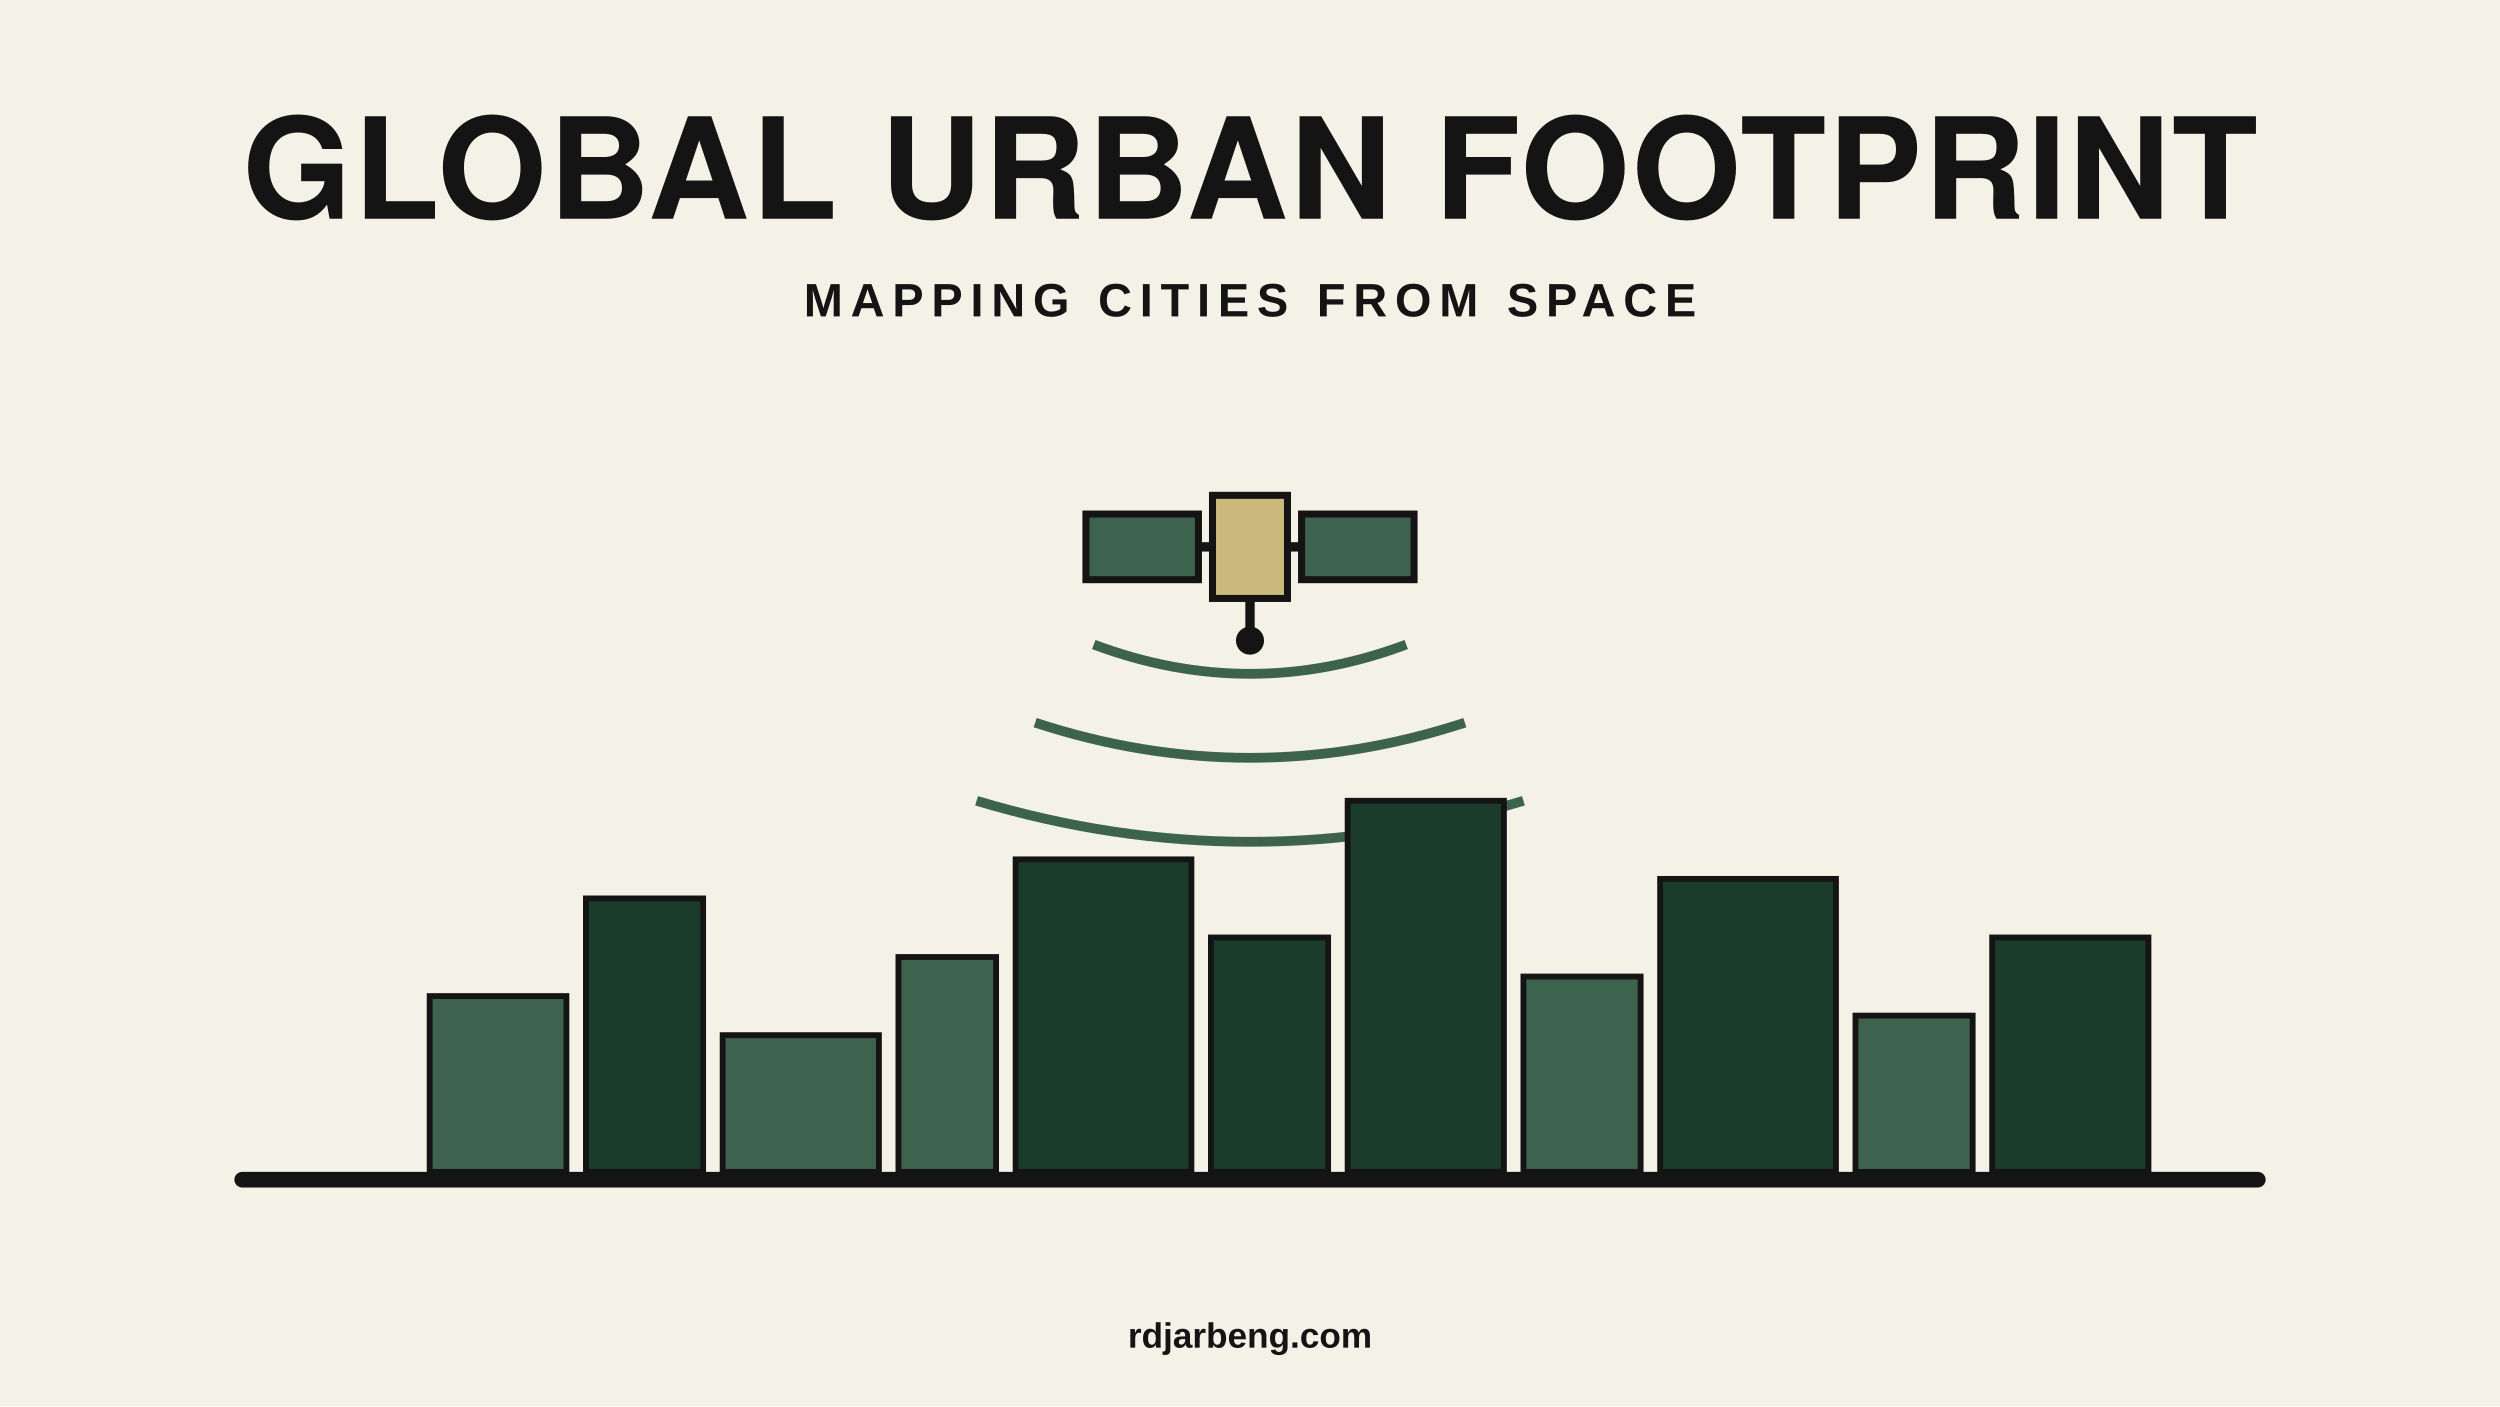
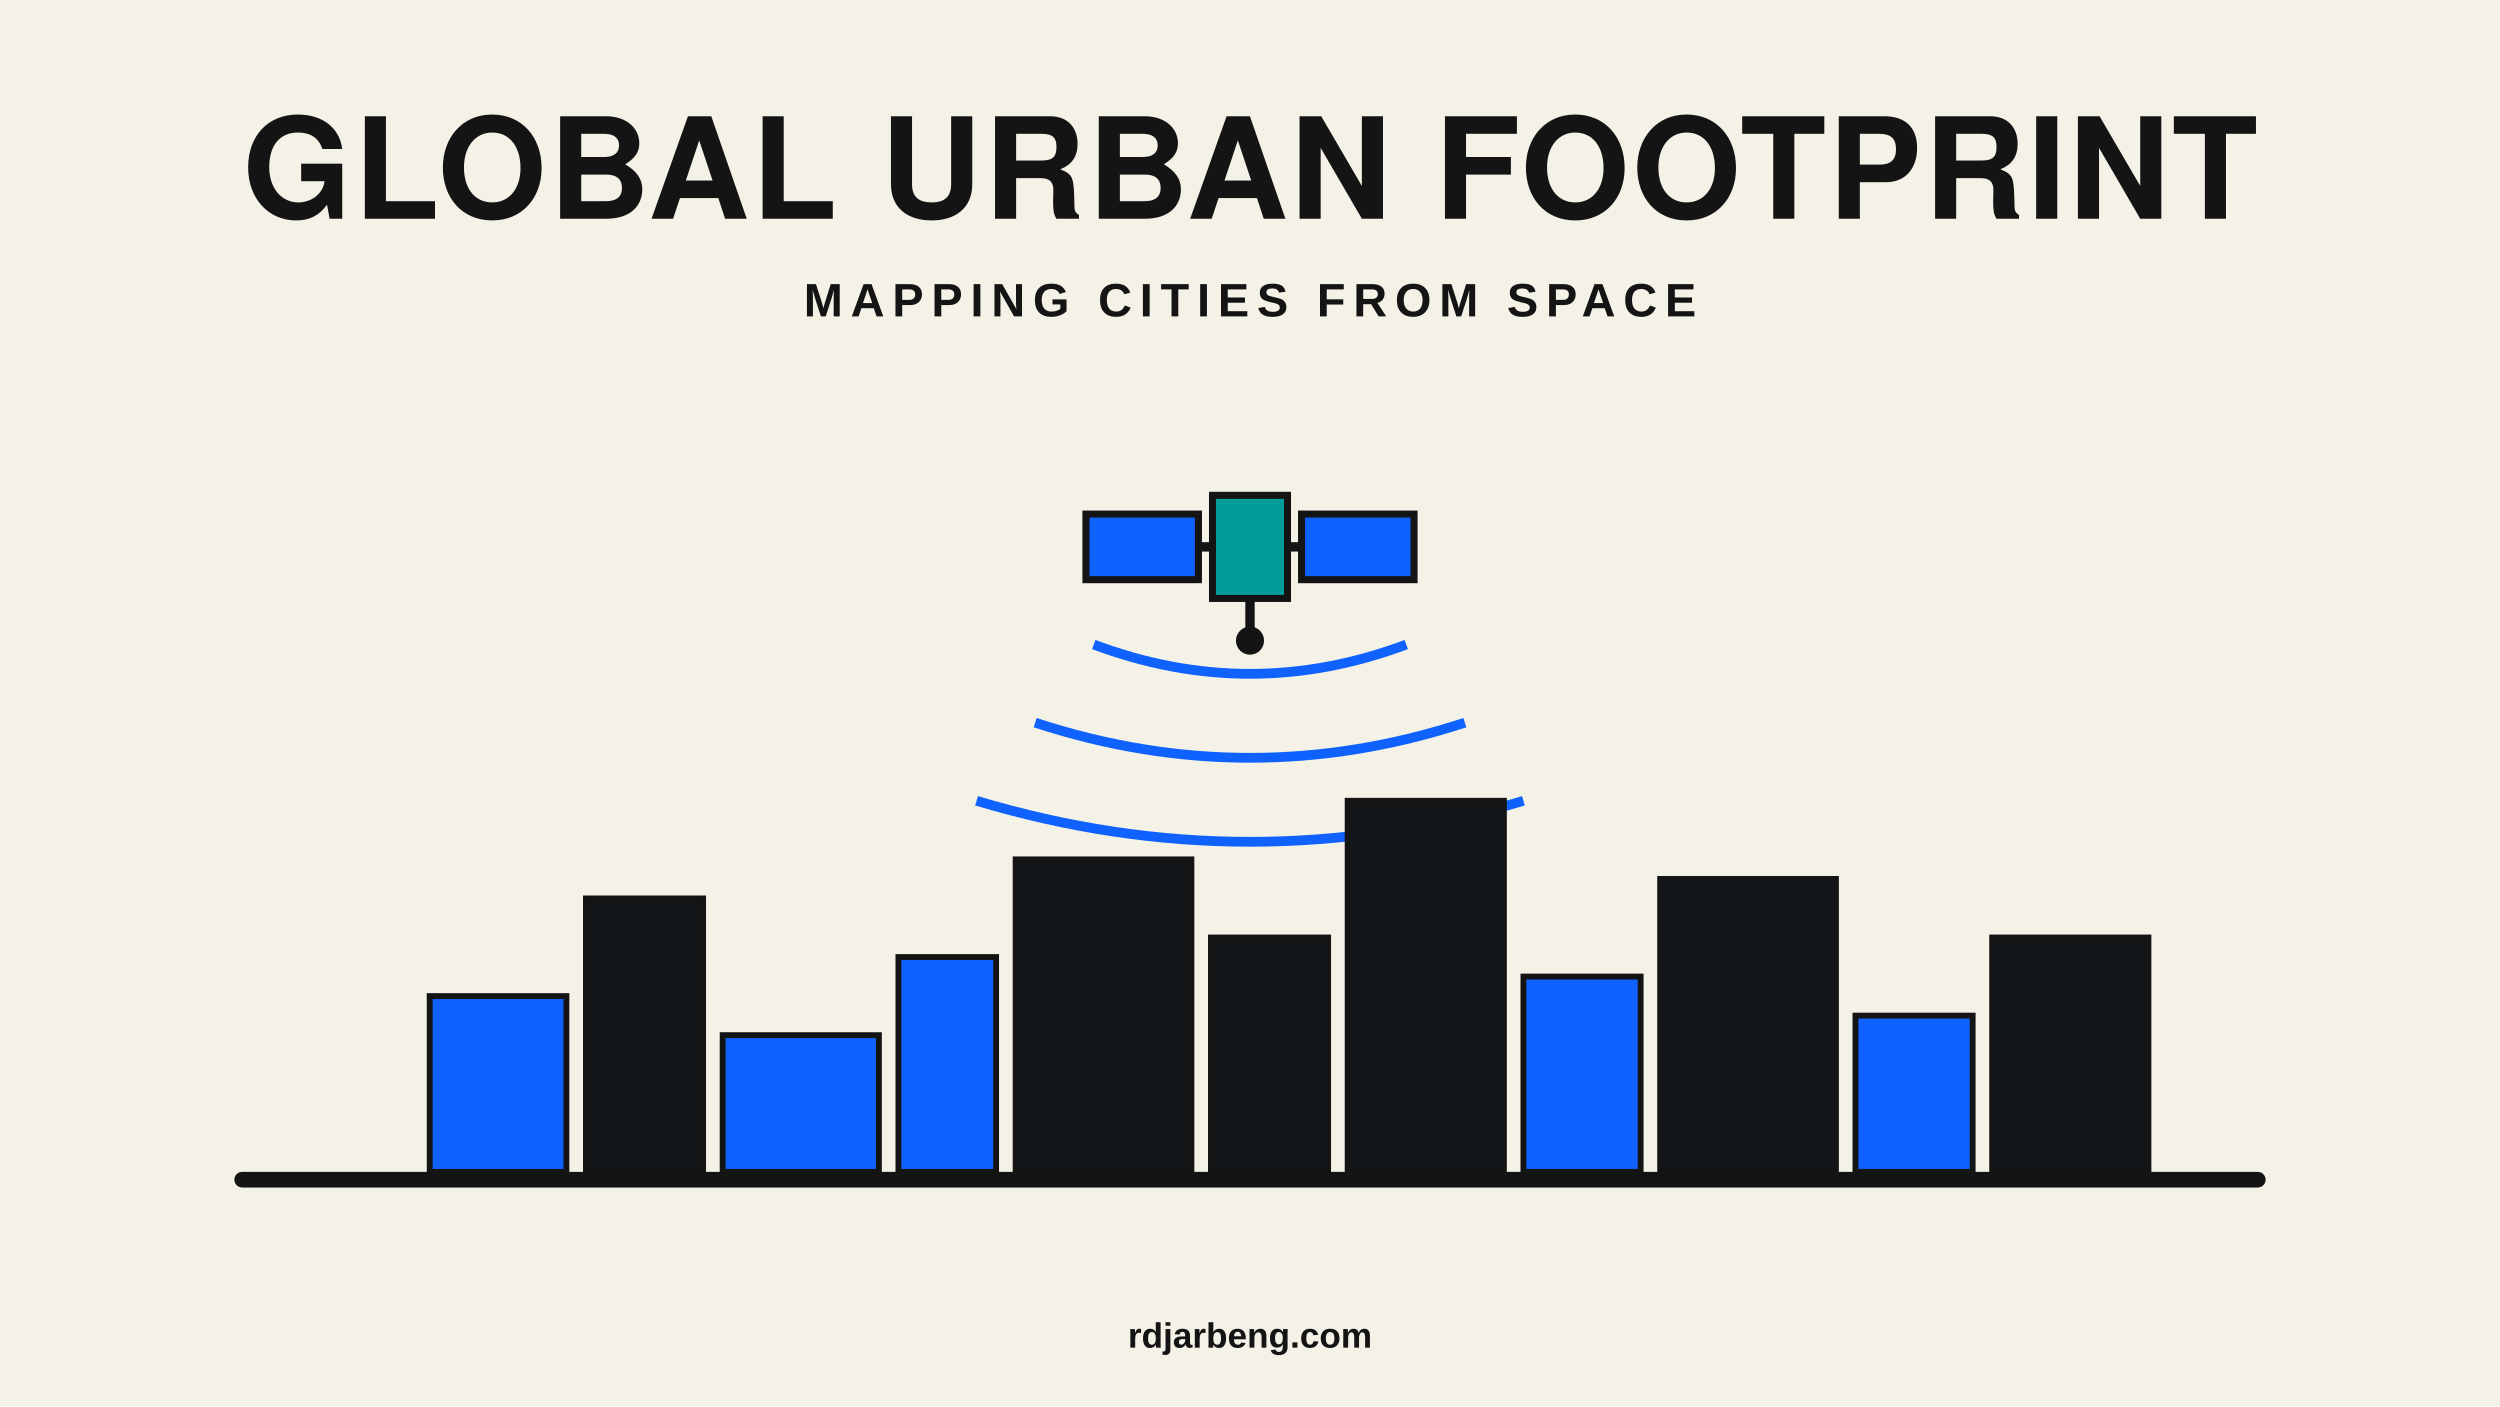
<svg xmlns="http://www.w3.org/2000/svg" viewBox="0 0 1280 720" width="1280" height="720">
  <rect width="1280" height="720" fill="#f4f1e6" />
  <g fill="#141414" font-family="'Arial Black', 'Helvetica Neue', Impact, sans-serif" text-anchor="middle">
    <text x="640" y="112" font-size="72" font-weight="900" letter-spacing="1">GLOBAL URBAN FOOTPRINT</text>
    <text x="640" y="162" font-size="24" font-weight="700" letter-spacing="4" font-family="Arial, Helvetica, sans-serif">MAPPING CITIES FROM SPACE</text>
  </g>
  <g transform="translate(640 280) scale(1.2)">
-     <rect x="-70" y="-14" width="48" height="28" fill="#3d634e" stroke="#141414" stroke-width="3" />
-     <rect x="22" y="-14" width="48" height="28" fill="#3d634e" stroke="#141414" stroke-width="3" />
+     <rect x="-70" y="-14" width="48" height="28" fill="#0f62fe" stroke="#141414" stroke-width="3" />
+     <rect x="22" y="-14" width="48" height="28" fill="#0f62fe" stroke="#141414" stroke-width="3" />
    <line x1="-22" y1="0" x2="-14" y2="0" stroke="#141414" stroke-width="4" />
    <line x1="14" y1="0" x2="22" y2="0" stroke="#141414" stroke-width="4" />
-     <rect x="-16" y="-22" width="32" height="44" fill="#cbb87b" stroke="#141414" stroke-width="3" />
+     <rect x="-16" y="-22" width="32" height="44" fill="#009d9a" stroke="#141414" stroke-width="3" />
    <line x1="0" y1="22" x2="0" y2="36" stroke="#141414" stroke-width="4" />
    <circle cx="0" cy="40" r="6" fill="#141414" />
  </g>
-   <path d="M560 330 Q640 360 720 330" fill="none" stroke="#3d634e" stroke-width="5" />
-   <path d="M530 370 Q640 406 750 370" fill="none" stroke="#3d634e" stroke-width="5" />
-   <path d="M500 410 Q640 452 780 410" fill="none" stroke="#3d634e" stroke-width="5" />
-   <rect x="220" y="510" width="70" height="90" fill="#3d634e" stroke="#141414" stroke-width="3" />
-   <rect x="300" y="460" width="60" height="140" fill="#1b3b2b" stroke="#141414" stroke-width="3" />
-   <rect x="370" y="530" width="80" height="70" fill="#3d634e" stroke="#141414" stroke-width="3" />
-   <rect x="460" y="490" width="50" height="110" fill="#3d634e" stroke="#141414" stroke-width="3" />
-   <rect x="520" y="440" width="90" height="160" fill="#1b3b2b" stroke="#141414" stroke-width="3" />
-   <rect x="620" y="480" width="60" height="120" fill="#1b3b2b" stroke="#141414" stroke-width="3" />
-   <rect x="690" y="410" width="80" height="190" fill="#1b3b2b" stroke="#141414" stroke-width="3" />
-   <rect x="780" y="500" width="60" height="100" fill="#3d634e" stroke="#141414" stroke-width="3" />
-   <rect x="850" y="450" width="90" height="150" fill="#1b3b2b" stroke="#141414" stroke-width="3" />
-   <rect x="950" y="520" width="60" height="80" fill="#3d634e" stroke="#141414" stroke-width="3" />
-   <rect x="1020" y="480" width="80" height="120" fill="#1b3b2b" stroke="#141414" stroke-width="3" />
+   <path d="M560 330 Q640 360 720 330" fill="none" stroke="#0f62fe" stroke-width="5" />
+   <path d="M530 370 Q640 406 750 370" fill="none" stroke="#0f62fe" stroke-width="5" />
+   <path d="M500 410 Q640 452 780 410" fill="none" stroke="#0f62fe" stroke-width="5" />
+   <rect x="220" y="510" width="70" height="90" fill="#0f62fe" stroke="#141414" stroke-width="3" />
+   <rect x="300" y="460" width="60" height="140" fill="#121619" stroke="#141414" stroke-width="3" />
+   <rect x="370" y="530" width="80" height="70" fill="#0f62fe" stroke="#141414" stroke-width="3" />
+   <rect x="460" y="490" width="50" height="110" fill="#0f62fe" stroke="#141414" stroke-width="3" />
+   <rect x="520" y="440" width="90" height="160" fill="#121619" stroke="#141414" stroke-width="3" />
+   <rect x="620" y="480" width="60" height="120" fill="#121619" stroke="#141414" stroke-width="3" />
+   <rect x="690" y="410" width="80" height="190" fill="#121619" stroke="#141414" stroke-width="3" />
+   <rect x="780" y="500" width="60" height="100" fill="#0f62fe" stroke="#141414" stroke-width="3" />
+   <rect x="850" y="450" width="90" height="150" fill="#121619" stroke="#141414" stroke-width="3" />
+   <rect x="950" y="520" width="60" height="80" fill="#0f62fe" stroke="#141414" stroke-width="3" />
+   <rect x="1020" y="480" width="80" height="120" fill="#121619" stroke="#141414" stroke-width="3" />
  <rect x="120" y="600" width="1040" height="8" rx="4" fill="#141414" />
  <text x="640" y="690" font-family="Arial, Helvetica, sans-serif" font-size="18" font-weight="600" fill="#141414" text-anchor="middle">rdjarbeng.com</text>
</svg>
